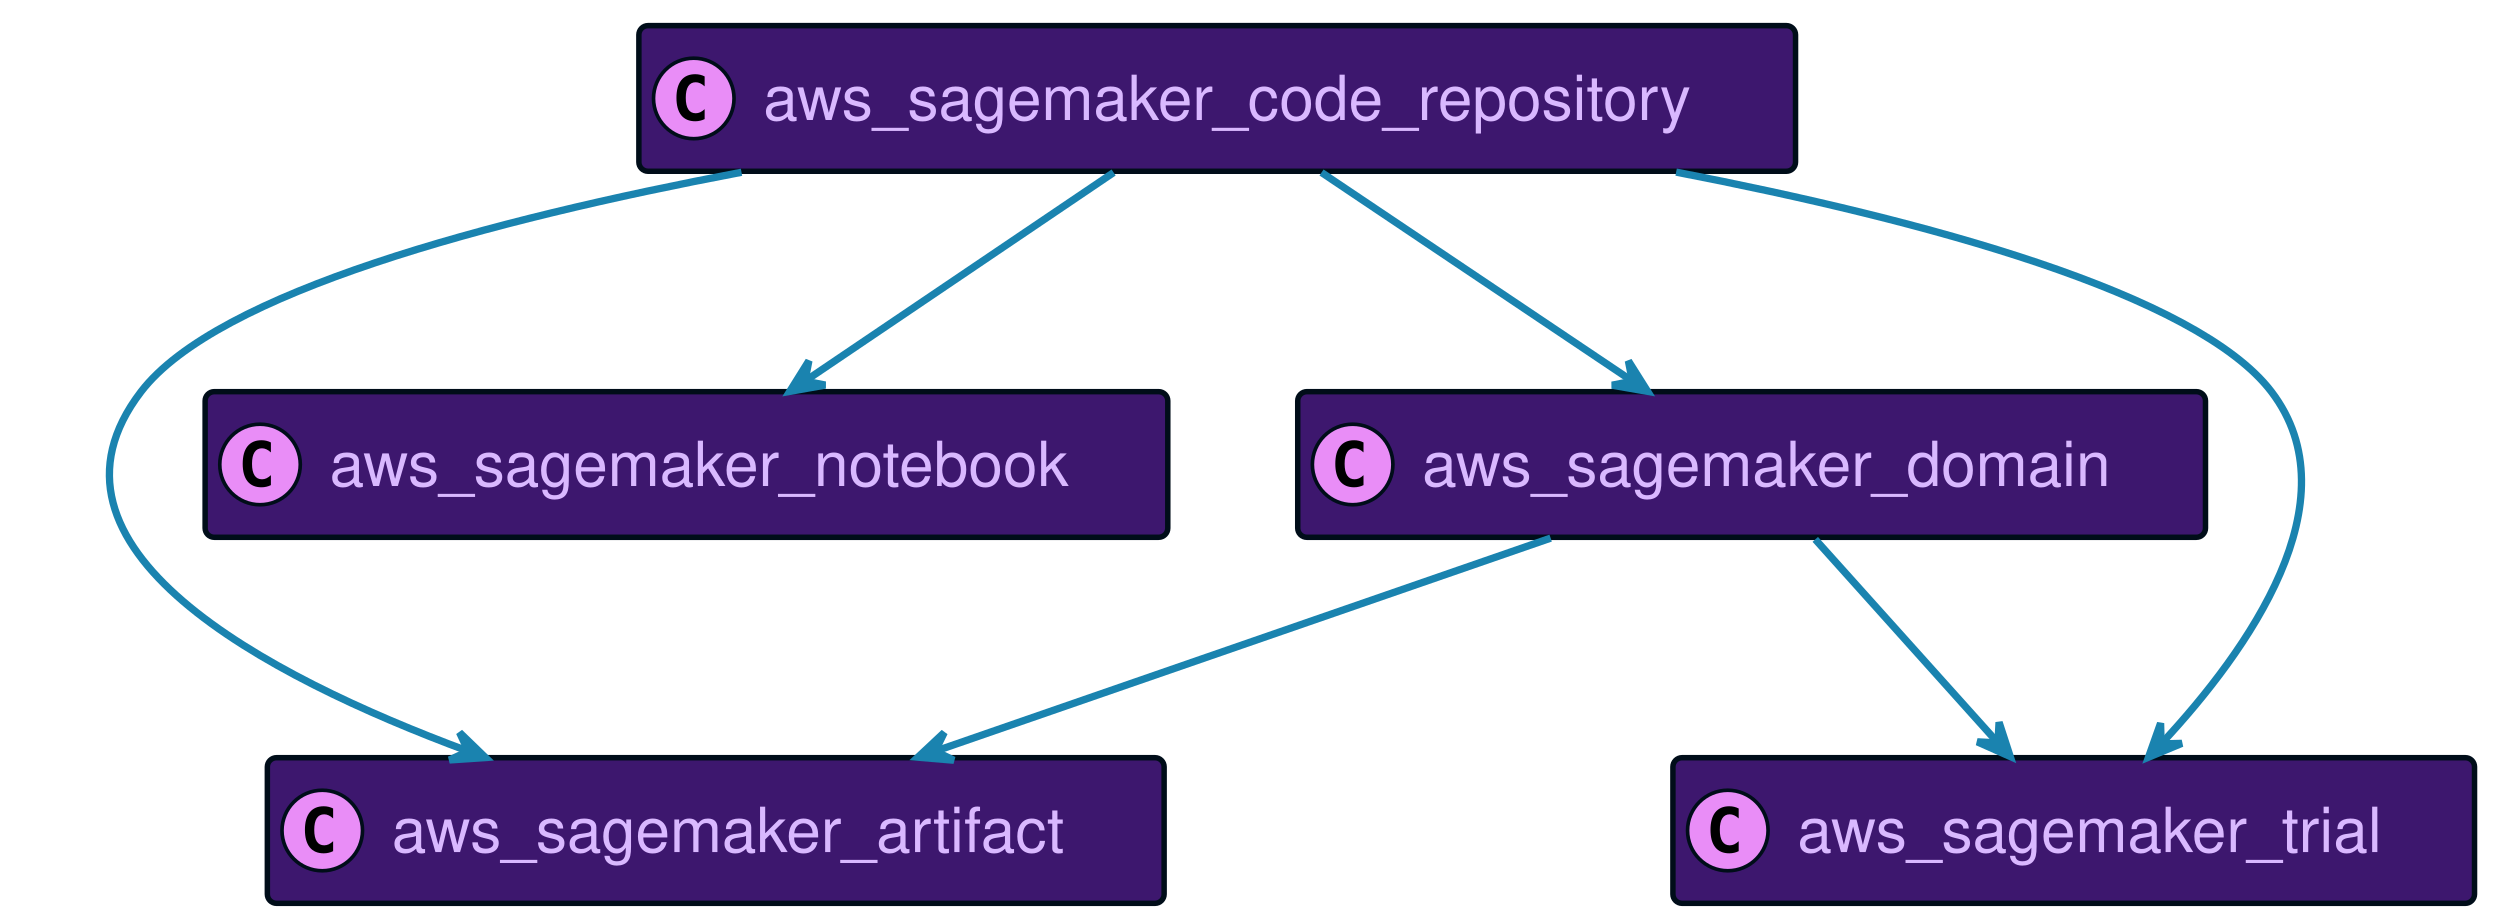
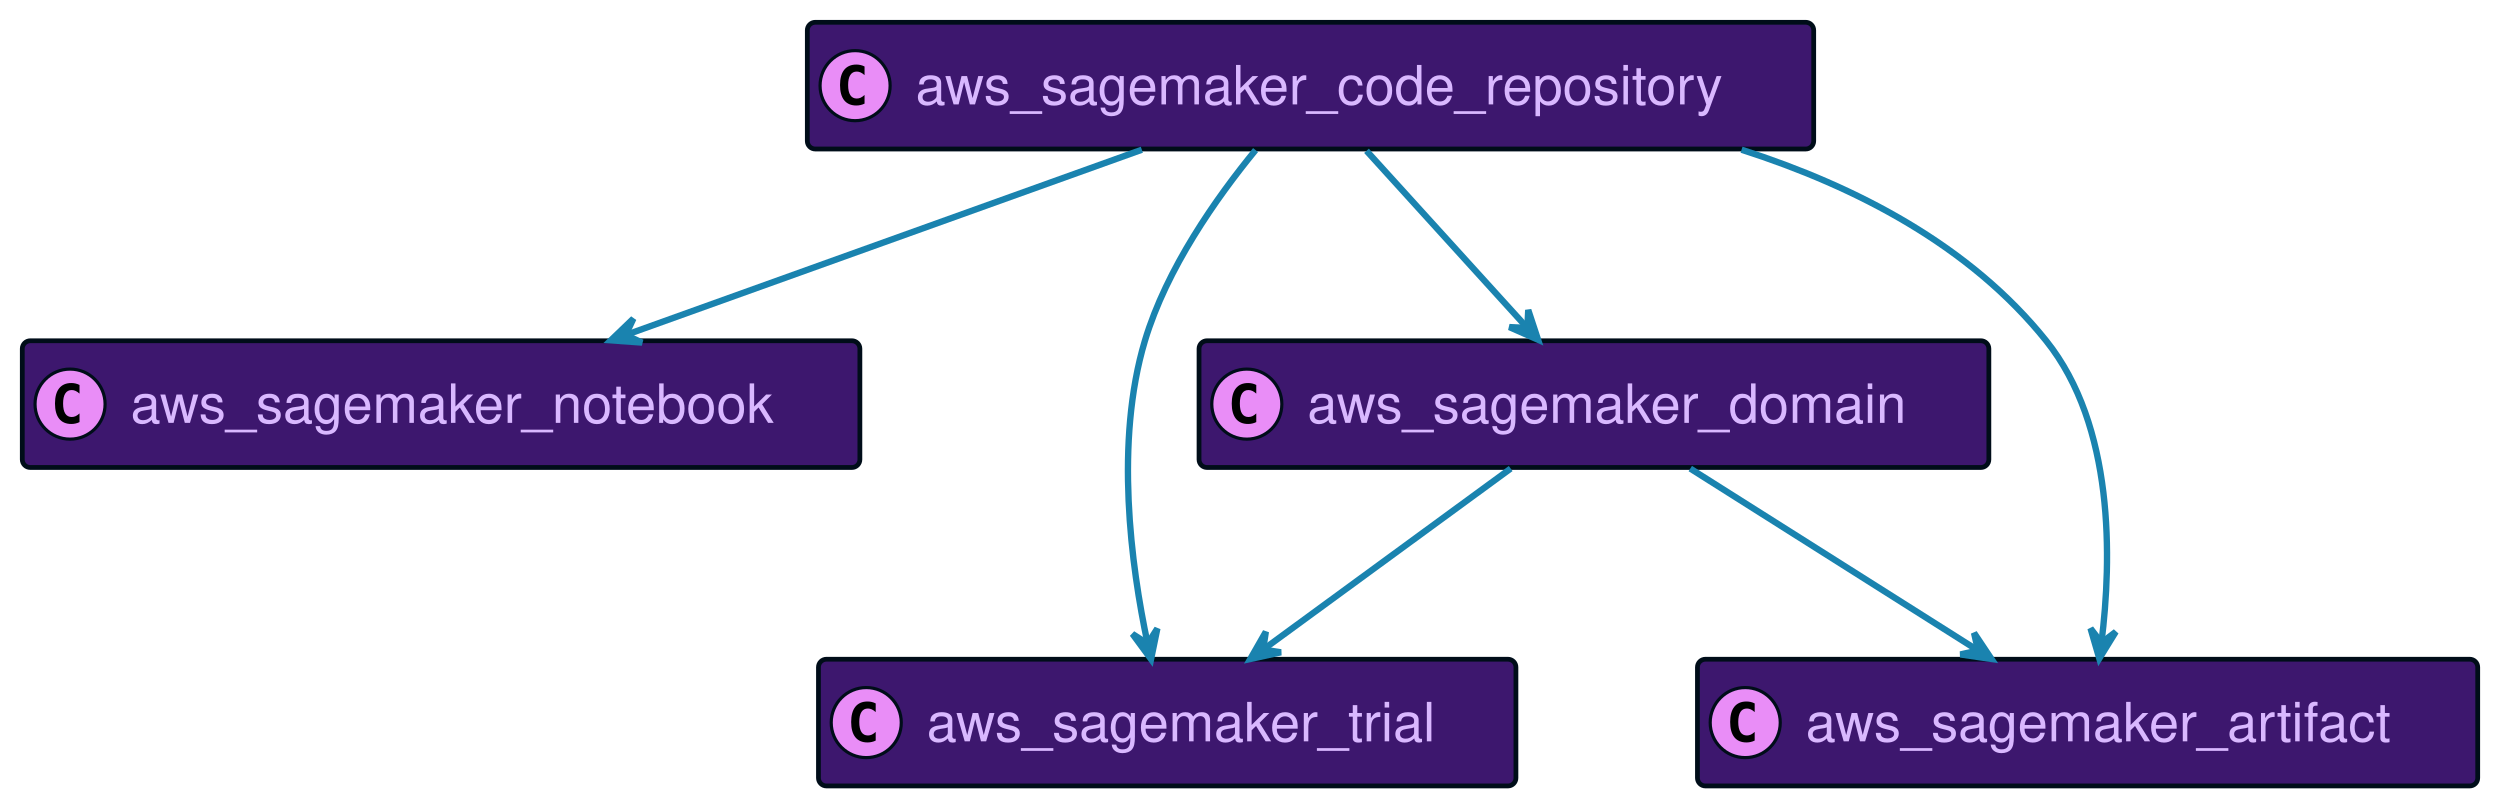
- <svg xmlns="http://www.w3.org/2000/svg" xmlns:xlink="http://www.w3.org/1999/xlink" width="683" height="252" preserveAspectRatio="none" style="width:683px;height:252px;background:#00000000">
-   <a xlink:actuate="onRequest" xlink:href="#a" xlink:show="new" xlink:title="#aws_sagemaker_domain" xlink:type="simple" target="_top">
-     <rect id="a" width="248" height="39.789" x="354.54" y="107" fill="#3D176E" rx="2.5" ry="2.5" style="stroke:#000d19;stroke-width:1.5" />
-     <circle cx="369.54" cy="126.894" r="11" fill="#E98DF7" style="stroke:#000d19;stroke-width:1" />
-     <path d="M372.509 132.535q-.578.297-1.219.438-.64.156-1.344.156-2.5 0-3.828-1.64-1.312-1.657-1.312-4.782t1.312-4.781q1.328-1.657 3.828-1.657.703 0 1.344.157.656.156 1.219.453v2.719q-.625-.579-1.219-.844-.594-.281-1.219-.281-1.344 0-2.031 1.078-.688 1.062-.688 3.156 0 2.094.688 3.172.688 1.062 2.031 1.062.625 0 1.219-.265.594-.281 1.219-.86v2.72Z" />
-     <text x="388.54" y="132.78" fill="#D9B8FF" font-family="Helvetica" font-size="17" textLength="206">aws_sagemaker_domain</text>
+ <svg xmlns="http://www.w3.org/2000/svg" xmlns:xlink="http://www.w3.org/1999/xlink" width="785" height="252" preserveAspectRatio="none" style="width:785px;height:252px;background:#00000000">
+   <a xlink:actuate="onRequest" xlink:href="#a" xlink:show="new" xlink:title="#aws_sagemaker_notebook" xlink:type="simple" target="_top">
+     <rect id="a" width="263" height="39.789" x="7" y="107" fill="#3D176E" rx="2.5" ry="2.5" style="stroke:#000d19;stroke-width:1.5" />
+     <circle cx="22" cy="126.894" r="11" fill="#E98DF7" style="stroke:#000d19;stroke-width:1" />
+     <path d="M24.969 132.535q-.578.297-1.219.438-.64.156-1.344.156-2.5 0-3.828-1.64-1.312-1.657-1.312-4.782t1.312-4.781q1.328-1.657 3.828-1.657.703 0 1.344.157.656.156 1.219.453v2.719q-.625-.579-1.219-.844-.594-.281-1.219-.281-1.343 0-2.031 1.078-.688 1.062-.688 3.156 0 2.094.688 3.172.688 1.062 2.031 1.062.625 0 1.219-.265.594-.281 1.219-.86v2.72Z" />
+     <text x="41" y="132.78" fill="#D9B8FF" font-family="Helvetica" font-size="17" textLength="221">aws_sagemaker_notebook</text>
  </a>
-   <a xlink:actuate="onRequest" xlink:href="#b" xlink:show="new" xlink:title="#aws_sagemaker_notebook" xlink:type="simple" target="_top">
-     <rect id="b" width="263" height="39.789" x="56.04" y="107" fill="#3D176E" rx="2.5" ry="2.5" style="stroke:#000d19;stroke-width:1.5" />
-     <circle cx="71.04" cy="126.894" r="11" fill="#E98DF7" style="stroke:#000d19;stroke-width:1" />
-     <path d="M74.009 132.535q-.578.297-1.219.438-.64.156-1.344.156-2.5 0-3.828-1.64-1.312-1.657-1.312-4.782t1.312-4.781q1.328-1.657 3.828-1.657.703 0 1.344.157.656.156 1.219.453v2.719q-.625-.579-1.219-.844-.594-.281-1.219-.281-1.343 0-2.031 1.078-.688 1.062-.688 3.156 0 2.094.688 3.172.688 1.062 2.031 1.062.625 0 1.219-.265.594-.281 1.219-.86v2.72Z" />
-     <text x="90.04" y="132.78" fill="#D9B8FF" font-family="Helvetica" font-size="17" textLength="221">aws_sagemaker_notebook</text>
+   <a xlink:actuate="onRequest" xlink:href="#b" xlink:show="new" xlink:title="#aws_sagemaker_domain" xlink:type="simple" target="_top">
+     <rect id="b" width="248" height="39.789" x="376.5" y="107" fill="#3D176E" rx="2.5" ry="2.5" style="stroke:#000d19;stroke-width:1.5" />
+     <circle cx="391.5" cy="126.894" r="11" fill="#E98DF7" style="stroke:#000d19;stroke-width:1" />
+     <path d="M394.469 132.535q-.578.297-1.219.438-.64.156-1.344.156-2.5 0-3.828-1.64-1.312-1.657-1.312-4.782t1.312-4.781q1.328-1.657 3.828-1.657.703 0 1.344.157.656.156 1.219.453v2.719q-.625-.579-1.219-.844-.594-.281-1.219-.281-1.344 0-2.031 1.078-.688 1.062-.688 3.156 0 2.094.688 3.172.688 1.062 2.031 1.062.625 0 1.219-.265.594-.281 1.219-.86v2.72Z" />
+     <text x="410.5" y="132.78" fill="#D9B8FF" font-family="Helvetica" font-size="17" textLength="206">aws_sagemaker_domain</text>
  </a>
-   <a xlink:actuate="onRequest" xlink:href="#c" xlink:show="new" xlink:title="#aws_sagemaker_artifact" xlink:type="simple" target="_top">
-     <rect id="c" width="245" height="39.789" x="73.04" y="207" fill="#3D176E" rx="2.5" ry="2.5" style="stroke:#000d19;stroke-width:1.5" />
-     <circle cx="88.04" cy="226.894" r="11" fill="#E98DF7" style="stroke:#000d19;stroke-width:1" />
-     <path d="M91.009 232.535q-.578.297-1.219.438-.64.156-1.344.156-2.5 0-3.828-1.64-1.312-1.657-1.312-4.782t1.312-4.781q1.328-1.656 3.828-1.656.703 0 1.344.156.656.156 1.219.453v2.719q-.625-.579-1.219-.844-.594-.281-1.219-.281-1.343 0-2.031 1.078-.688 1.062-.688 3.156 0 2.094.688 3.172.688 1.062 2.031 1.062.625 0 1.219-.265.594-.281 1.219-.86v2.72Z" />
-     <text x="107.04" y="232.78" fill="#D9B8FF" font-family="Helvetica" font-size="17" textLength="203">aws_sagemaker_artifact</text>
+   <a xlink:actuate="onRequest" xlink:href="#c" xlink:show="new" xlink:title="#aws_sagemaker_trial" xlink:type="simple" target="_top">
+     <rect id="c" width="219" height="39.789" x="257" y="207" fill="#3D176E" rx="2.5" ry="2.5" style="stroke:#000d19;stroke-width:1.5" />
+     <circle cx="272" cy="226.894" r="11" fill="#E98DF7" style="stroke:#000d19;stroke-width:1" />
+     <path d="M274.969 232.535q-.578.297-1.219.438-.64.156-1.344.156-2.5 0-3.828-1.64-1.312-1.657-1.312-4.782t1.312-4.781q1.328-1.656 3.828-1.656.703 0 1.344.156.656.156 1.219.453v2.719q-.625-.579-1.219-.844-.594-.281-1.219-.281-1.344 0-2.031 1.078-.688 1.062-.688 3.156 0 2.094.688 3.172.688 1.062 2.031 1.062.625 0 1.219-.265.594-.281 1.219-.86v2.72Z" />
+     <text x="291" y="232.78" fill="#D9B8FF" font-family="Helvetica" font-size="17" textLength="177">aws_sagemaker_trial</text>
  </a>
-   <a xlink:actuate="onRequest" xlink:href="#d" xlink:show="new" xlink:title="#aws_sagemaker_trial" xlink:type="simple" target="_top">
-     <rect id="d" width="219" height="39.789" x="457.04" y="207" fill="#3D176E" rx="2.5" ry="2.5" style="stroke:#000d19;stroke-width:1.5" />
-     <circle cx="472.04" cy="226.894" r="11" fill="#E98DF7" style="stroke:#000d19;stroke-width:1" />
-     <path d="M475.009 232.535q-.578.297-1.219.438-.64.156-1.344.156-2.5 0-3.828-1.64-1.312-1.657-1.312-4.782t1.312-4.781q1.328-1.656 3.828-1.656.703 0 1.344.156.656.156 1.219.453v2.719q-.625-.579-1.219-.844-.594-.281-1.219-.281-1.344 0-2.031 1.078-.688 1.062-.688 3.156 0 2.094.688 3.172.688 1.062 2.031 1.062.625 0 1.219-.265.594-.281 1.219-.86v2.72Z" />
-     <text x="491.04" y="232.78" fill="#D9B8FF" font-family="Helvetica" font-size="17" textLength="177">aws_sagemaker_trial</text>
+   <a xlink:actuate="onRequest" xlink:href="#d" xlink:show="new" xlink:title="#aws_sagemaker_artifact" xlink:type="simple" target="_top">
+     <rect id="d" width="245" height="39.789" x="533" y="207" fill="#3D176E" rx="2.5" ry="2.5" style="stroke:#000d19;stroke-width:1.5" />
+     <circle cx="548" cy="226.894" r="11" fill="#E98DF7" style="stroke:#000d19;stroke-width:1" />
+     <path d="M550.969 232.535q-.578.297-1.219.438-.64.156-1.344.156-2.5 0-3.828-1.64-1.312-1.657-1.312-4.782t1.312-4.781q1.328-1.656 3.828-1.656.703 0 1.344.156.656.156 1.219.453v2.719q-.625-.579-1.219-.844-.594-.281-1.219-.281-1.343 0-2.031 1.078-.688 1.062-.688 3.156 0 2.094.688 3.172.688 1.062 2.031 1.062.625 0 1.219-.265.594-.281 1.219-.86v2.72Z" />
+     <text x="567" y="232.78" fill="#D9B8FF" font-family="Helvetica" font-size="17" textLength="203">aws_sagemaker_artifact</text>
  </a>
  <a xlink:actuate="onRequest" xlink:href="#e" xlink:show="new" xlink:title="#aws_sagemaker_code_repository" xlink:type="simple" target="_top">
-     <rect id="e" width="316" height="39.789" x="174.54" y="7" fill="#3D176E" rx="2.5" ry="2.5" style="stroke:#000d19;stroke-width:1.5" />
-     <circle cx="189.54" cy="26.895" r="11" fill="#E98DF7" style="stroke:#000d19;stroke-width:1" />
-     <path d="M192.509 32.535q-.578.297-1.219.438-.64.156-1.344.156-2.5 0-3.828-1.64-1.312-1.657-1.312-4.782t1.312-4.781q1.328-1.656 3.828-1.656.703 0 1.344.156.656.156 1.219.453v2.719q-.625-.578-1.219-.844-.594-.281-1.219-.281-1.344 0-2.031 1.078-.688 1.062-.688 3.156 0 2.094.688 3.172.688 1.062 2.031 1.062.625 0 1.219-.265.594-.281 1.219-.86v2.72Z" />
-     <text x="208.54" y="32.78" fill="#D9B8FF" font-family="Helvetica" font-size="17" textLength="274">aws_sagemaker_code_repository</text>
+     <rect id="e" width="316" height="39.789" x="253.5" y="7" fill="#3D176E" rx="2.5" ry="2.5" style="stroke:#000d19;stroke-width:1.5" />
+     <circle cx="268.5" cy="26.895" r="11" fill="#E98DF7" style="stroke:#000d19;stroke-width:1" />
+     <path d="M271.469 32.535q-.578.297-1.219.438-.64.156-1.344.156-2.5 0-3.828-1.64-1.312-1.657-1.312-4.782t1.312-4.781q1.328-1.656 3.828-1.656.703 0 1.344.156.656.156 1.219.453v2.719q-.625-.578-1.219-.844-.594-.281-1.219-.281-1.344 0-2.031 1.078-.688 1.062-.688 3.156 0 2.094.688 3.172.688 1.062 2.031 1.062.625 0 1.219-.265.594-.281 1.219-.86v2.72Z" />
+     <text x="287.5" y="32.78" fill="#D9B8FF" font-family="Helvetica" font-size="17" textLength="274">aws_sagemaker_code_repository</text>
  </a>
-   <path fill="none" d="M495.93 147.36c14.34 15.97 34.73 38.68 49.91 55.59" style="stroke:#1a83af;stroke-width:2" />
-   <path fill="#1A83AF" d="m549.19 206.68-3.048-9.365-.297 5.649-5.649-.298 8.994 4.014z" style="stroke:#1a83af;stroke-width:2" />
-   <path fill="none" d="M423.64 147.01c-48.27 16.72-118.39 41-168.12 58.22" style="stroke:#1a83af;stroke-width:2" />
-   <path fill="#1A83AF" d="m250.77 206.87 9.814.825-5.09-2.466 2.465-5.091-7.189 6.732z" style="stroke:#1a83af;stroke-width:2" />
-   <path fill="none" d="M457.92 47.02C525.87 60.17 600.06 80.15 620.54 107c22.72 29.8-6.35 70.68-29.85 95.94" style="stroke:#1a83af;stroke-width:2" />
-   <path fill="#1A83AF" d="m586.98 206.86 9.096-3.776-5.654.149-.149-5.655-3.293 9.282z" style="stroke:#1a83af;stroke-width:2" />
-   <path fill="none" d="M361.04 47.13c24.32 16.32 59.29 39.8 84.76 56.89" style="stroke:#1a83af;stroke-width:2" />
-   <path fill="#1A83AF" d="m450.12 106.92-5.25-8.333 1.096 5.55-5.55 1.096 9.704 1.687z" style="stroke:#1a83af;stroke-width:2" />
-   <path fill="none" d="M202.58 47.06C133.77 60.1 59.28 79.95 38.54 107 6 149.44 71.77 184.43 127.91 205.24" style="stroke:#1a83af;stroke-width:2" />
-   <path fill="#1A83AF" d="m132.62 206.96-7.078-6.849 2.382 5.131-5.13 2.382 9.826-.664z" style="stroke:#1a83af;stroke-width:2" />
-   <path fill="none" d="M304.24 47.13c-24.15 16.32-58.89 39.8-84.18 56.89" style="stroke:#1a83af;stroke-width:2" />
-   <path fill="#1A83AF" d="m215.77 106.92 9.696-1.726-5.553-1.074 1.074-5.554-5.217 8.354z" style="stroke:#1a83af;stroke-width:2" />
+   <path fill="none" d="M530.75 147.13c25.93 16.39 63.26 39.99 90.32 57.1" style="stroke:#1a83af;stroke-width:2" />
+   <path fill="#1A83AF" d="m625.32 206.92-5.472-8.189 1.245 5.519-5.518 1.245 9.745 1.425z" style="stroke:#1a83af;stroke-width:2" />
+   <path fill="none" d="M474.35 147.13c-22.23 16.25-54.16 39.6-77.51 56.68" style="stroke:#1a83af;stroke-width:2" />
+   <path fill="#1A83AF" d="m392.59 206.92 9.622-2.101-5.591-.858.857-5.591-4.888 8.55z" style="stroke:#1a83af;stroke-width:2" />
+   <path fill="none" d="M394.25 47.13C381.89 62.19 366.29 84.35 359.5 107c-9.54 31.83-4.36 70.55.83 94.99" style="stroke:#1a83af;stroke-width:2" />
+   <path fill="#1A83AF" d="m361.43 206.99 1.98-9.648-3.051 4.764-4.764-3.05 5.835 7.934z" style="stroke:#1a83af;stroke-width:2" />
+   <path fill="none" d="M546.85 47.01c36.18 11.61 71.81 30.21 95.65 59.99 21.43 26.77 20.64 68.47 17.36 94.73" style="stroke:#1a83af;stroke-width:2" />
+   <path fill="#1A83AF" d="m659.18 206.77 5.172-8.382-4.5 3.427-3.428-4.5 2.756 9.455z" style="stroke:#1a83af;stroke-width:2" />
+   <path fill="none" d="M429.08 47.36c14.51 15.97 35.13 38.68 50.48 55.59" style="stroke:#1a83af;stroke-width:2" />
+   <path fill="#1A83AF" d="m482.95 106.68-3.085-9.353-.275 5.65-5.65-.274 9.01 3.977z" style="stroke:#1a83af;stroke-width:2" />
+   <path fill="none" d="M358.54 47.01c-46.47 16.68-113.94 40.9-161.89 58.12" style="stroke:#1a83af;stroke-width:2" />
+   <path fill="#1A83AF" d="m191.78 106.87 9.824.7-5.122-2.4 2.4-5.123-7.102 6.823z" style="stroke:#1a83af;stroke-width:2" />
</svg>
